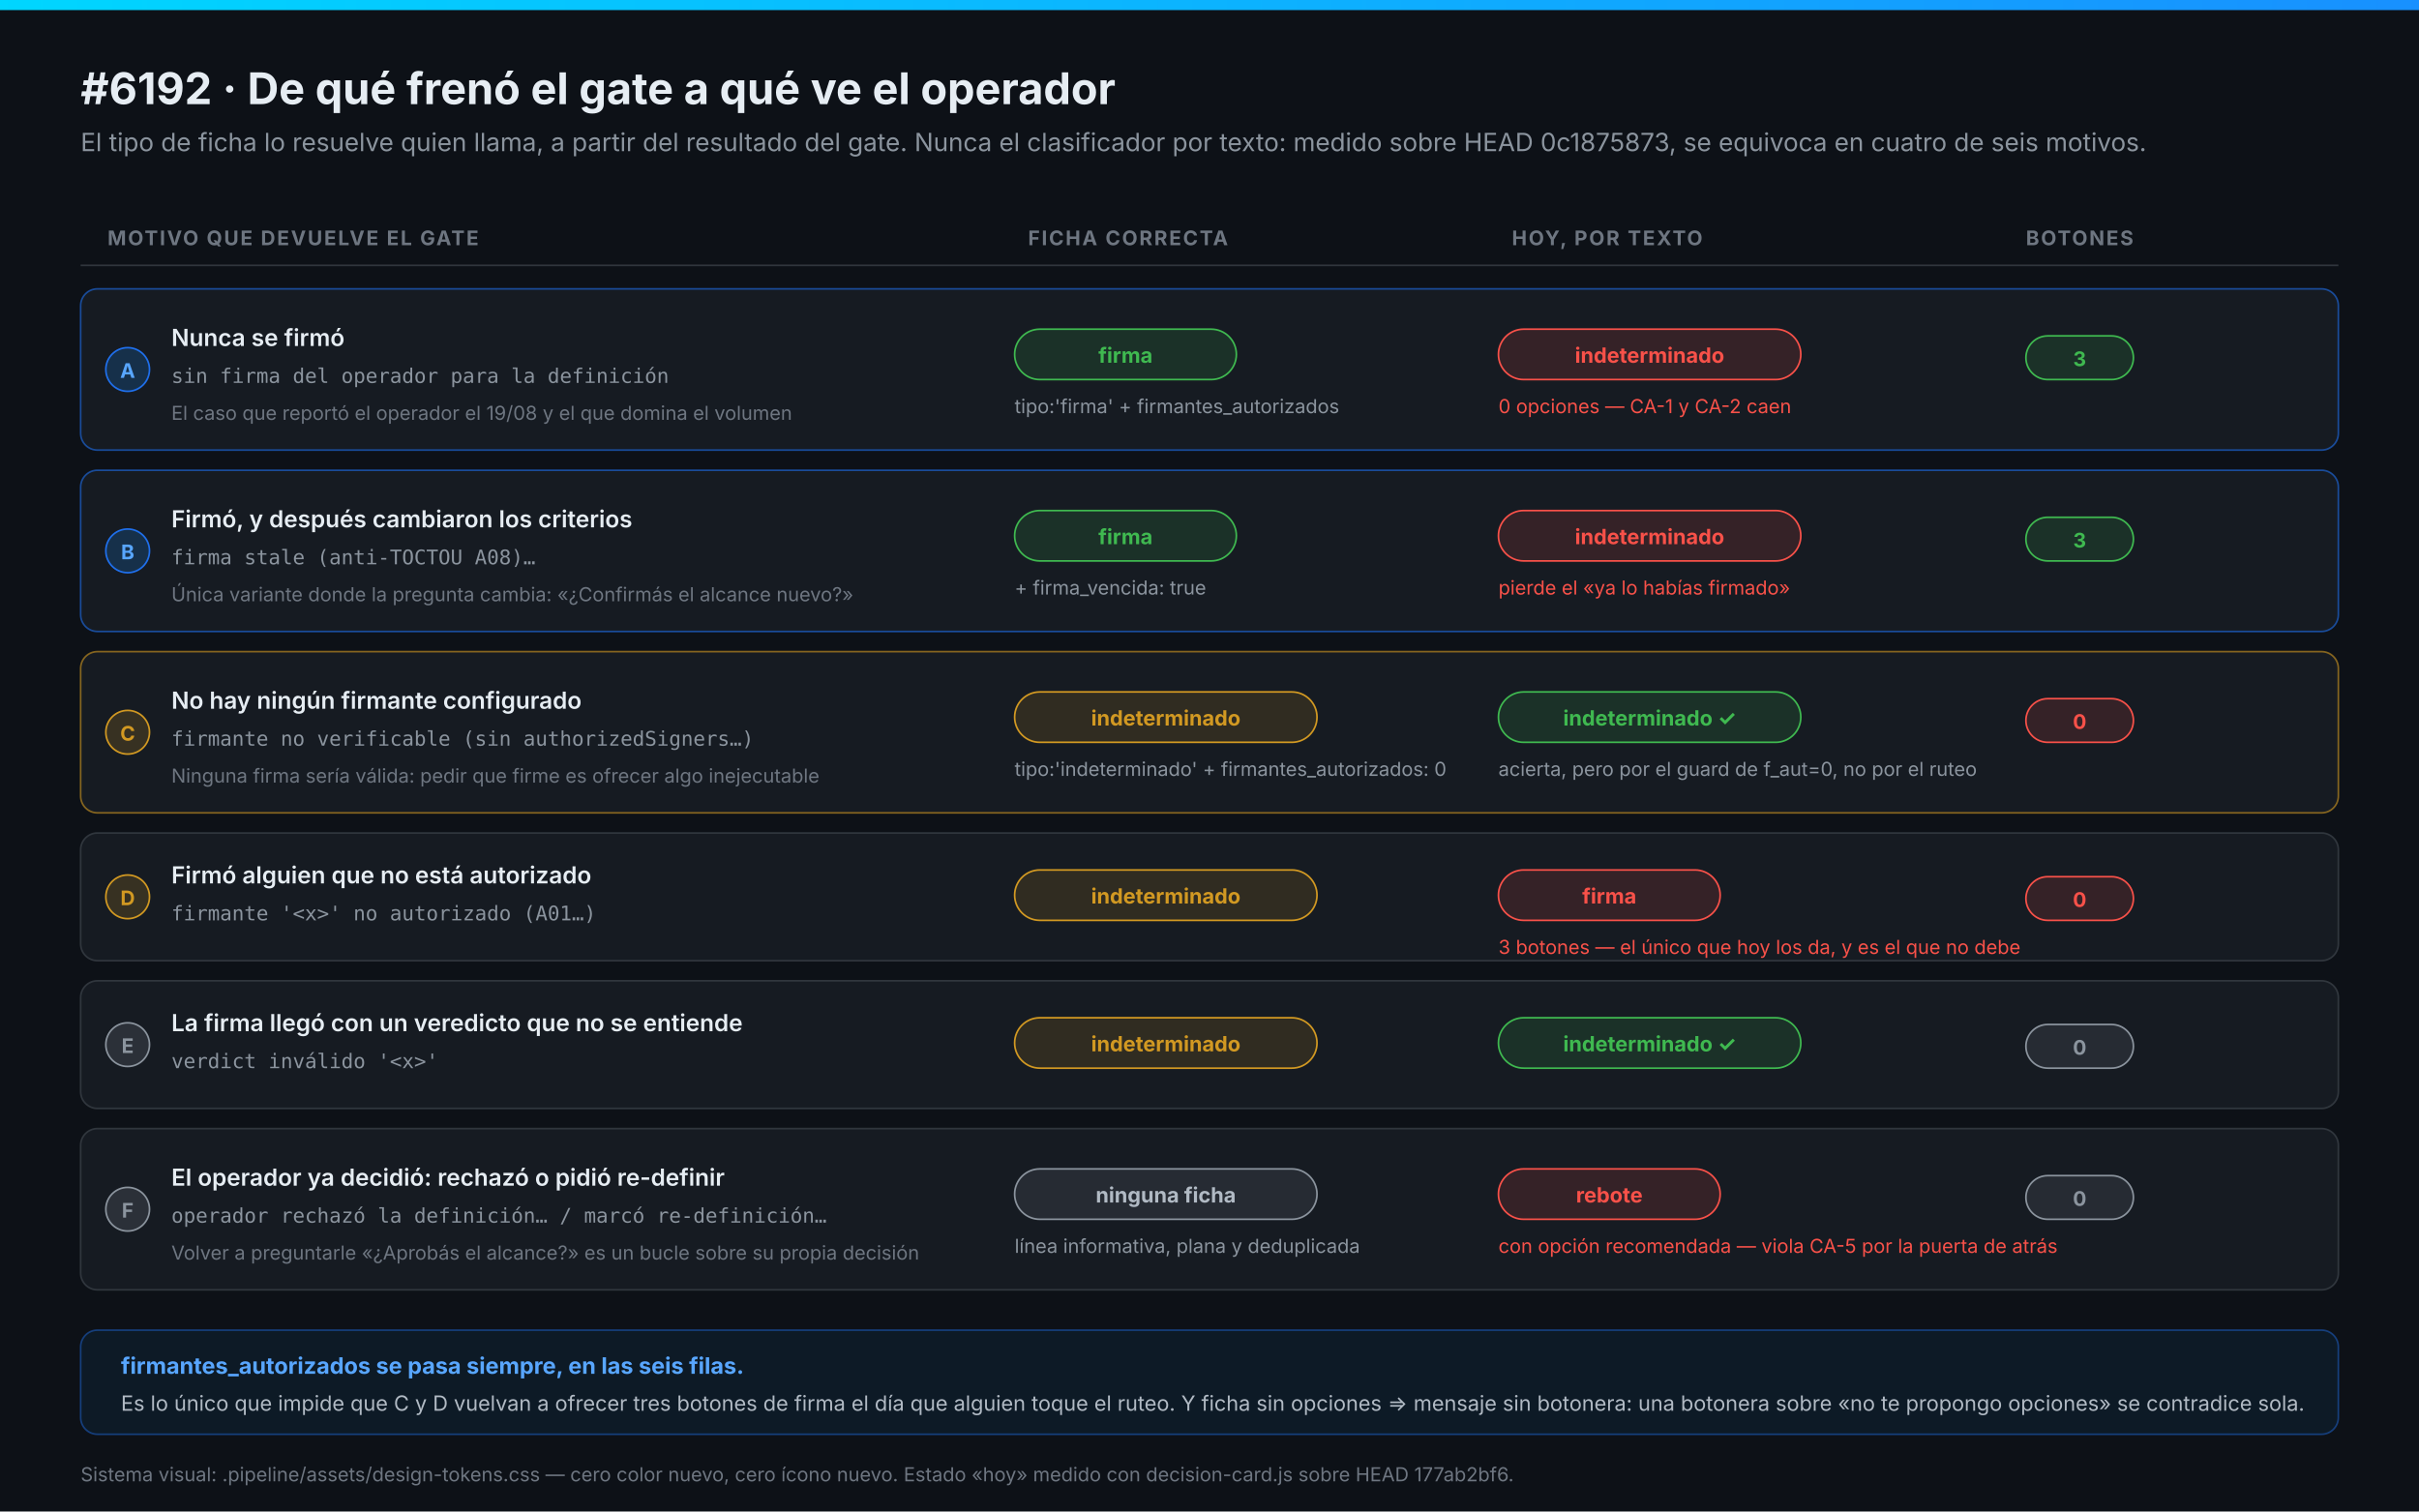
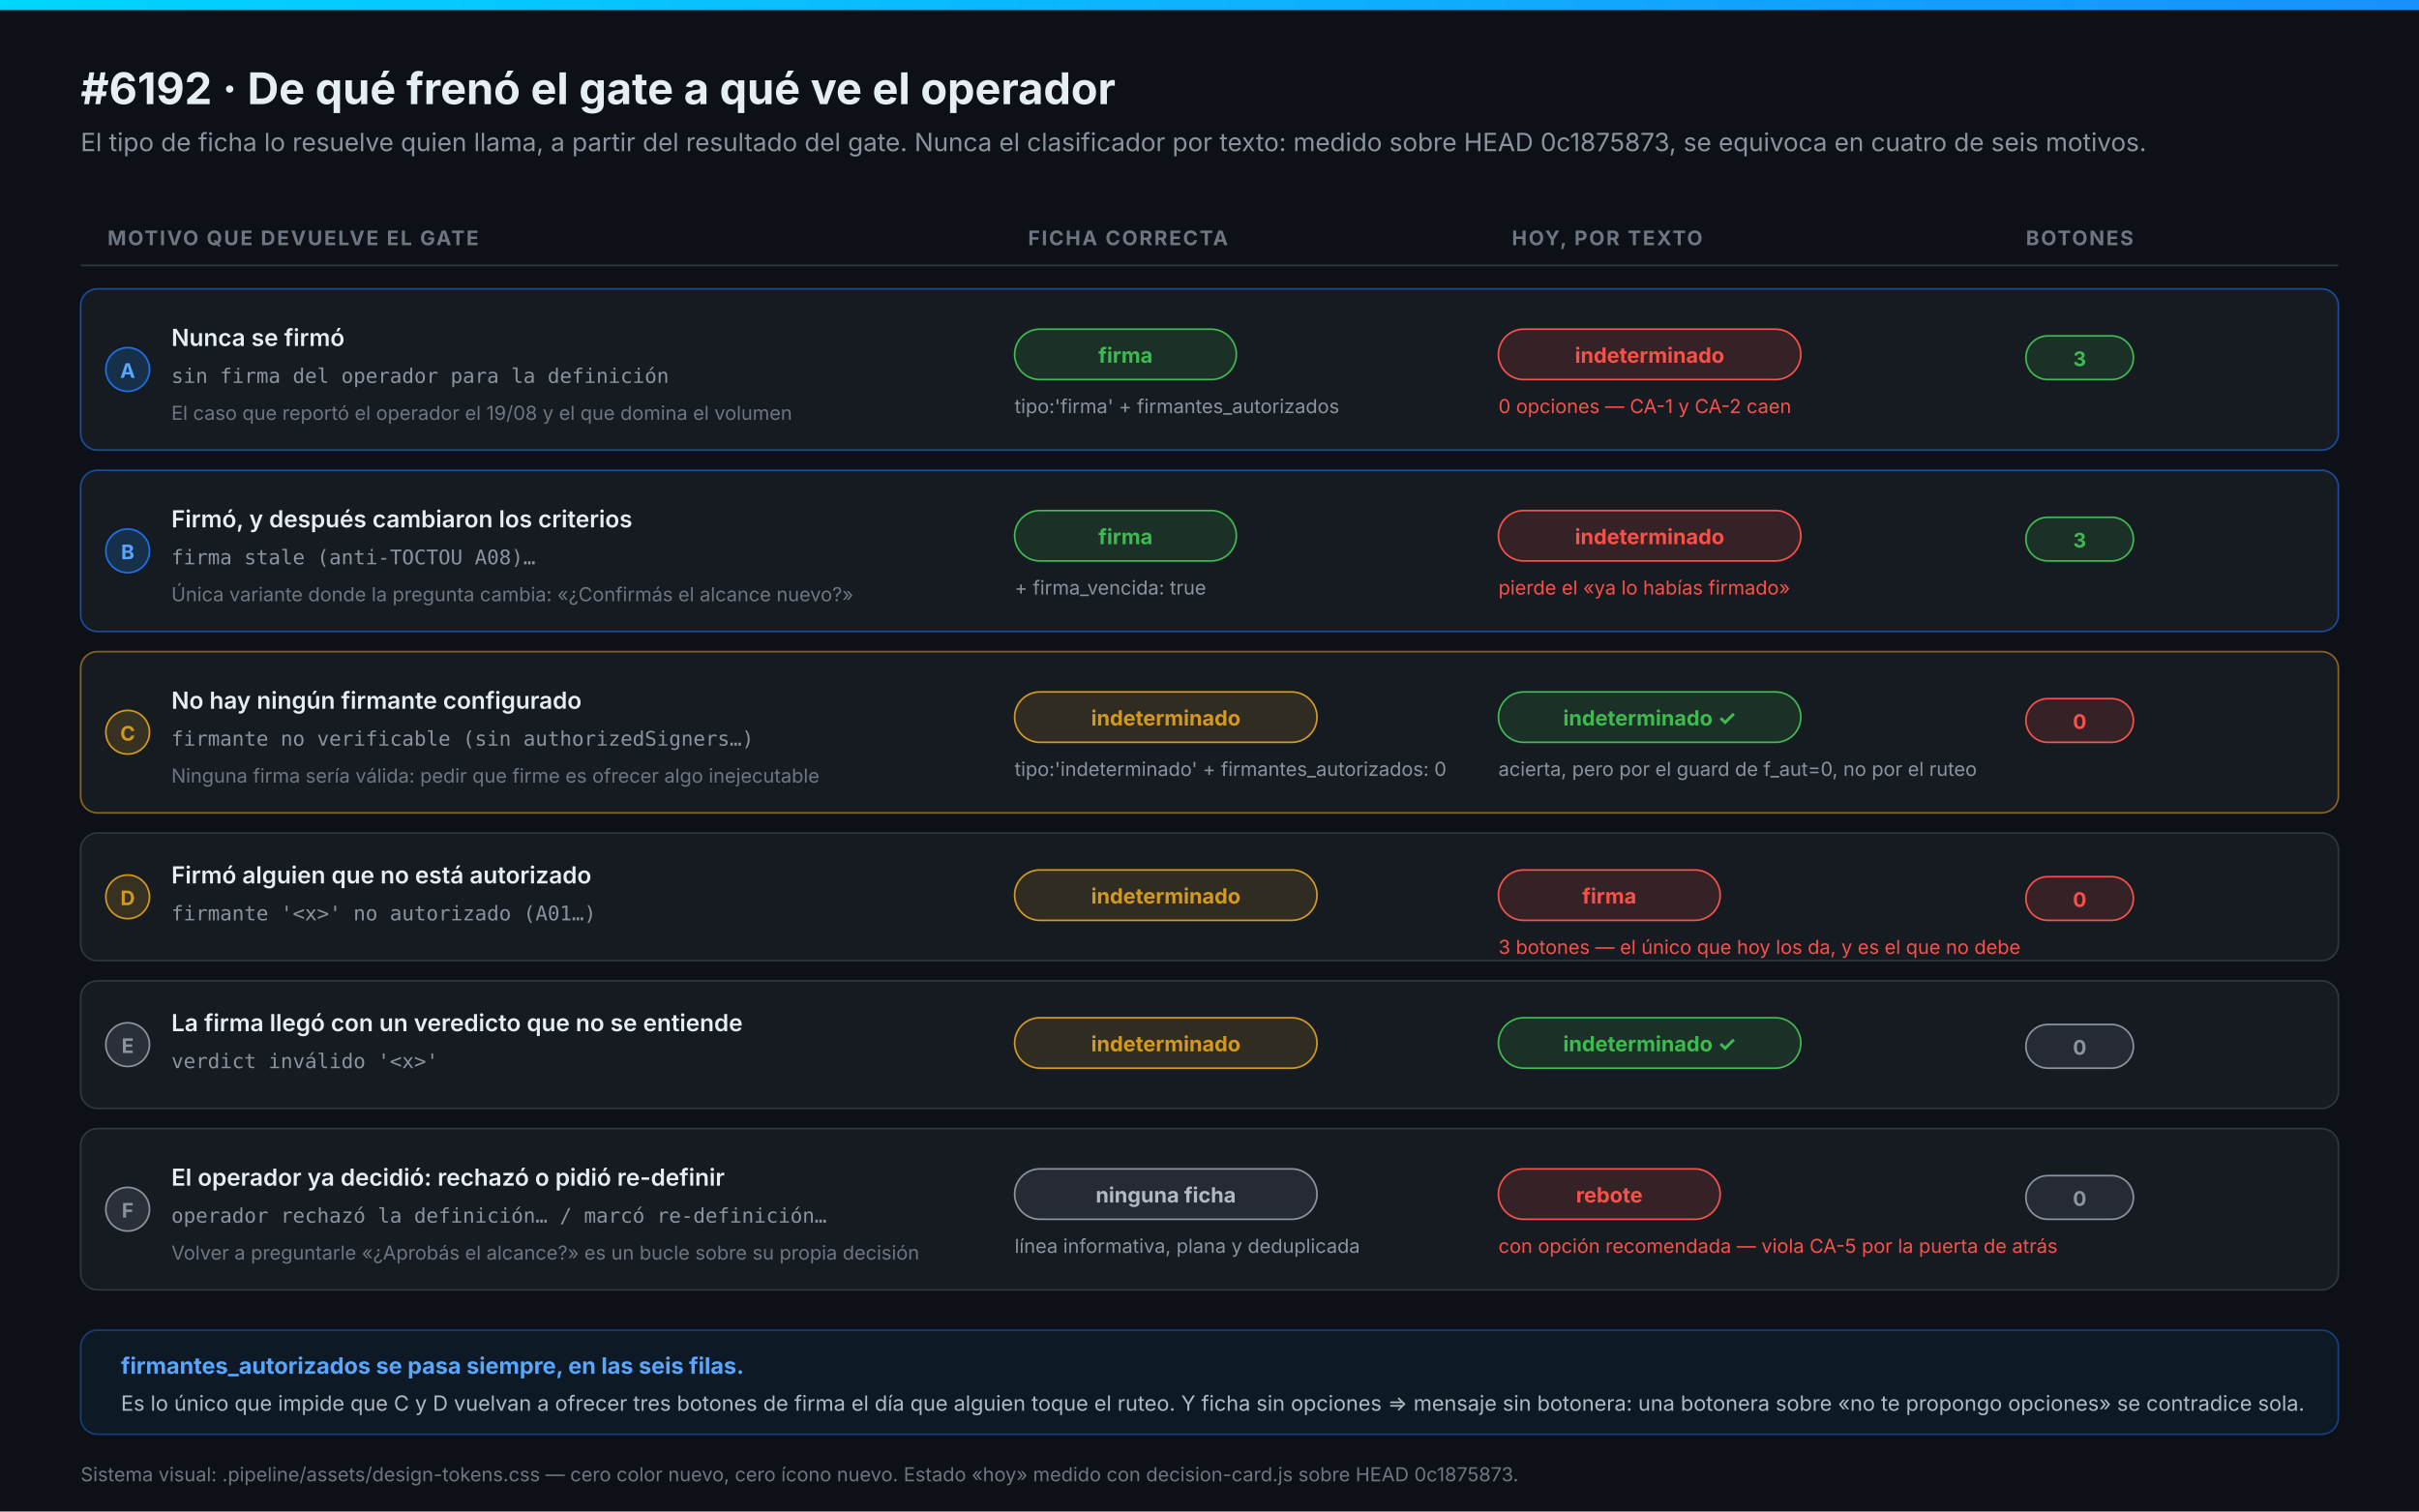
<svg xmlns="http://www.w3.org/2000/svg" width="1440" height="900" viewBox="0 0 1440 900" font-family="Segoe UI, Inter, Helvetica Neue, Arial, sans-serif">
  <defs>
    <linearGradient id="marca2" x1="0" y1="0" x2="1" y2="0">
      <stop offset="0" stop-color="#00D6FF" />
      <stop offset="1" stop-color="#1890FF" />
    </linearGradient>
  </defs>
  <rect width="1440" height="900" fill="#0D1117" />
  <rect x="0" y="0" width="1440" height="6" fill="url(#marca2)" />
  <text x="48" y="62" fill="#E6EDF3" font-size="26" font-weight="700">#6192 · De qué frenó el gate a qué ve el operador</text>
  <text x="48" y="90" fill="#8B949E" font-size="15">El tipo de ficha lo resuelve quien llama, a partir del resultado del gate. Nunca el clasificador por texto: medido sobre HEAD 0c1875873, se equivoca en cuatro de seis motivos.</text>
  <text x="64" y="146" fill="#6E7681" font-size="12" font-weight="700" letter-spacing="1">MOTIVO QUE DEVUELVE EL GATE</text>
  <text x="612" y="146" fill="#6E7681" font-size="12" font-weight="700" letter-spacing="1">FICHA CORRECTA</text>
  <text x="900" y="146" fill="#6E7681" font-size="12" font-weight="700" letter-spacing="1">HOY, POR TEXTO</text>
  <text x="1206" y="146" fill="#6E7681" font-size="12" font-weight="700" letter-spacing="1">BOTONES</text>
  <line x1="48" y1="158" x2="1392" y2="158" stroke="#30363D" />
  <g>
    <rect x="48" y="172" width="1344" height="96" rx="10" fill="#161B22" stroke="#1F6FEB" stroke-opacity="0.6" />
    <circle cx="76" cy="220" r="13" fill="rgba(24,144,255,0.18)" stroke="#1F6FEB" />
    <text x="76" y="225" text-anchor="middle" fill="#58A6FF" font-size="12" font-weight="700">A</text>
    <text x="102" y="206" fill="#E6EDF3" font-size="14" font-weight="600">Nunca se firmó</text>
    <text x="102" y="228" fill="#8B949E" font-size="12" font-family="Consolas, monospace">sin firma del operador para la definición</text>
    <text x="102" y="250" fill="#6E7681" font-size="11.5">El caso que reportó el operador el 19/08 y el que domina el volumen</text>
    <rect x="604" y="196" width="132" height="30" rx="15" fill="rgba(63,185,80,0.14)" stroke="#3FB950" />
    <text x="670" y="216" text-anchor="middle" fill="#3FB950" font-size="12.5" font-weight="700">firma</text>
    <text x="604" y="246" fill="#8B949E" font-size="11.5">tipo:'firma' + firmantes_autorizados</text>
    <rect x="892" y="196" width="180" height="30" rx="15" fill="rgba(248,81,73,0.14)" stroke="#F85149" />
    <text x="982" y="216" text-anchor="middle" fill="#F85149" font-size="12.5" font-weight="700">indeterminado</text>
    <text x="892" y="246" fill="#F85149" font-size="11.5">0 opciones — CA-1 y CA-2 caen</text>
    <rect x="1206" y="200" width="64" height="26" rx="13" fill="rgba(63,185,80,0.14)" stroke="#3FB950" />
    <text x="1238" y="218" text-anchor="middle" fill="#3FB950" font-size="12" font-weight="700">3</text>
  </g>
  <g>
    <rect x="48" y="280" width="1344" height="96" rx="10" fill="#161B22" stroke="#1F6FEB" stroke-opacity="0.6" />
    <circle cx="76" cy="328" r="13" fill="rgba(24,144,255,0.18)" stroke="#1F6FEB" />
    <text x="76" y="333" text-anchor="middle" fill="#58A6FF" font-size="12" font-weight="700">B</text>
    <text x="102" y="314" fill="#E6EDF3" font-size="14" font-weight="600">Firmó, y después cambiaron los criterios</text>
    <text x="102" y="336" fill="#8B949E" font-size="12" font-family="Consolas, monospace">firma stale (anti-TOCTOU A08)…</text>
    <text x="102" y="358" fill="#6E7681" font-size="11.5">Única variante donde la pregunta cambia: «¿Confirmás el alcance nuevo?»</text>
    <rect x="604" y="304" width="132" height="30" rx="15" fill="rgba(63,185,80,0.14)" stroke="#3FB950" />
    <text x="670" y="324" text-anchor="middle" fill="#3FB950" font-size="12.5" font-weight="700">firma</text>
    <text x="604" y="354" fill="#8B949E" font-size="11.5">+ firma_vencida: true</text>
    <rect x="892" y="304" width="180" height="30" rx="15" fill="rgba(248,81,73,0.14)" stroke="#F85149" />
    <text x="982" y="324" text-anchor="middle" fill="#F85149" font-size="12.5" font-weight="700">indeterminado</text>
    <text x="892" y="354" fill="#F85149" font-size="11.5">pierde el «ya lo habías firmado»</text>
    <rect x="1206" y="308" width="64" height="26" rx="13" fill="rgba(63,185,80,0.14)" stroke="#3FB950" />
    <text x="1238" y="326" text-anchor="middle" fill="#3FB950" font-size="12" font-weight="700">3</text>
  </g>
  <g>
    <rect x="48" y="388" width="1344" height="96" rx="10" fill="#161B22" stroke="#D29922" stroke-opacity="0.6" />
    <circle cx="76" cy="436" r="13" fill="rgba(210,153,34,0.18)" stroke="#D29922" />
    <text x="76" y="441" text-anchor="middle" fill="#D29922" font-size="12" font-weight="700">C</text>
    <text x="102" y="422" fill="#E6EDF3" font-size="14" font-weight="600">No hay ningún firmante configurado</text>
    <text x="102" y="444" fill="#8B949E" font-size="12" font-family="Consolas, monospace">firmante no verificable (sin authorizedSigners…)</text>
    <text x="102" y="466" fill="#6E7681" font-size="11.5">Ninguna firma sería válida: pedir que firme es ofrecer algo inejecutable</text>
    <rect x="604" y="412" width="180" height="30" rx="15" fill="rgba(210,153,34,0.14)" stroke="#D29922" />
    <text x="694" y="432" text-anchor="middle" fill="#D29922" font-size="12.5" font-weight="700">indeterminado</text>
    <text x="604" y="462" fill="#8B949E" font-size="11.5">tipo:'indeterminado' + firmantes_autorizados: 0</text>
    <rect x="892" y="412" width="180" height="30" rx="15" fill="rgba(63,185,80,0.14)" stroke="#3FB950" />
    <text x="982" y="432" text-anchor="middle" fill="#3FB950" font-size="12.5" font-weight="700">indeterminado ✓</text>
    <text x="892" y="462" fill="#8B949E" font-size="11.5">acierta, pero por el guard de f_aut=0, no por el ruteo</text>
    <rect x="1206" y="416" width="64" height="26" rx="13" fill="rgba(248,81,73,0.14)" stroke="#F85149" />
    <text x="1238" y="434" text-anchor="middle" fill="#F85149" font-size="12" font-weight="700">0</text>
  </g>
  <g>
    <rect x="48" y="496" width="1344" height="76" rx="10" fill="#161B22" stroke="#30363D" />
    <circle cx="76" cy="534" r="13" fill="rgba(210,153,34,0.18)" stroke="#D29922" />
    <text x="76" y="539" text-anchor="middle" fill="#D29922" font-size="12" font-weight="700">D</text>
    <text x="102" y="526" fill="#E6EDF3" font-size="14" font-weight="600">Firmó alguien que no está autorizado</text>
    <text x="102" y="548" fill="#8B949E" font-size="12" font-family="Consolas, monospace">firmante '&lt;x&gt;' no autorizado (A01…)</text>
    <rect x="604" y="518" width="180" height="30" rx="15" fill="rgba(210,153,34,0.14)" stroke="#D29922" />
    <text x="694" y="538" text-anchor="middle" fill="#D29922" font-size="12.5" font-weight="700">indeterminado</text>
    <rect x="892" y="518" width="132" height="30" rx="15" fill="rgba(248,81,73,0.14)" stroke="#F85149" />
    <text x="958" y="538" text-anchor="middle" fill="#F85149" font-size="12.5" font-weight="700">firma</text>
    <text x="892" y="568" fill="#F85149" font-size="11.5">3 botones — el único que hoy los da, y es el que no debe</text>
    <rect x="1206" y="522" width="64" height="26" rx="13" fill="rgba(248,81,73,0.14)" stroke="#F85149" />
    <text x="1238" y="540" text-anchor="middle" fill="#F85149" font-size="12" font-weight="700">0</text>
  </g>
  <g>
    <rect x="48" y="584" width="1344" height="76" rx="10" fill="#161B22" stroke="#30363D" />
    <circle cx="76" cy="622" r="13" fill="rgba(139,148,158,0.18)" stroke="#8B949E" />
    <text x="76" y="627" text-anchor="middle" fill="#8B949E" font-size="12" font-weight="700">E</text>
    <text x="102" y="614" fill="#E6EDF3" font-size="14" font-weight="600">La firma llegó con un veredicto que no se entiende</text>
    <text x="102" y="636" fill="#8B949E" font-size="12" font-family="Consolas, monospace">verdict inválido '&lt;x&gt;'</text>
    <rect x="604" y="606" width="180" height="30" rx="15" fill="rgba(210,153,34,0.14)" stroke="#D29922" />
    <text x="694" y="626" text-anchor="middle" fill="#D29922" font-size="12.5" font-weight="700">indeterminado</text>
    <rect x="892" y="606" width="180" height="30" rx="15" fill="rgba(63,185,80,0.14)" stroke="#3FB950" />
    <text x="982" y="626" text-anchor="middle" fill="#3FB950" font-size="12.5" font-weight="700">indeterminado ✓</text>
    <rect x="1206" y="610" width="64" height="26" rx="13" fill="rgba(139,148,158,0.14)" stroke="#8B949E" />
    <text x="1238" y="628" text-anchor="middle" fill="#8B949E" font-size="12" font-weight="700">0</text>
  </g>
  <g>
    <rect x="48" y="672" width="1344" height="96" rx="10" fill="#161B22" stroke="#30363D" />
    <circle cx="76" cy="720" r="13" fill="rgba(139,148,158,0.18)" stroke="#8B949E" />
    <text x="76" y="725" text-anchor="middle" fill="#8B949E" font-size="12" font-weight="700">F</text>
    <text x="102" y="706" fill="#E6EDF3" font-size="14" font-weight="600">El operador ya decidió: rechazó o pidió re-definir</text>
    <text x="102" y="728" fill="#8B949E" font-size="12" font-family="Consolas, monospace">operador rechazó la definición… / marcó re-definición…</text>
    <text x="102" y="750" fill="#6E7681" font-size="11.5">Volver a preguntarle «¿Aprobás el alcance?» es un bucle sobre su propia decisión</text>
    <rect x="604" y="696" width="180" height="30" rx="15" fill="rgba(139,148,158,0.14)" stroke="#8B949E" />
    <text x="694" y="716" text-anchor="middle" fill="#B1BAC4" font-size="12.5" font-weight="700">ninguna ficha</text>
    <text x="604" y="746" fill="#8B949E" font-size="11.5">línea informativa, plana y deduplicada</text>
    <rect x="892" y="696" width="132" height="30" rx="15" fill="rgba(248,81,73,0.14)" stroke="#F85149" />
    <text x="958" y="716" text-anchor="middle" fill="#F85149" font-size="12.5" font-weight="700">rebote</text>
    <text x="892" y="746" fill="#F85149" font-size="11.5">con opción recomendada — viola CA-5 por la puerta de atrás</text>
    <rect x="1206" y="700" width="64" height="26" rx="13" fill="rgba(139,148,158,0.14)" stroke="#8B949E" />
    <text x="1238" y="718" text-anchor="middle" fill="#8B949E" font-size="12" font-weight="700">0</text>
  </g>
  <rect x="48" y="792" width="1344" height="62" rx="10" fill="rgba(24,144,255,0.07)" stroke="#1F6FEB" stroke-opacity="0.45" />
  <text x="72" y="818" fill="#58A6FF" font-size="13.5" font-weight="700">firmantes_autorizados se pasa siempre, en las seis filas.</text>
  <text x="72" y="840" fill="#B1BAC4" font-size="12.5">Es lo único que impide que C y D vuelvan a ofrecer tres botones de firma el día que alguien toque el ruteo. Y ficha sin opciones ⇒ mensaje sin botonera: una botonera sobre «no te propongo opciones» se contradice sola.</text>
-   <text x="48" y="882" fill="#6E7681" font-size="11.5">Sistema visual: .pipeline/assets/design-tokens.css — cero color nuevo, cero ícono nuevo. Estado «hoy» medido con decision-card.js sobre HEAD 177ab2bf6.</text>
+   <text x="48" y="882" fill="#6E7681" font-size="11.5">Sistema visual: .pipeline/assets/design-tokens.css — cero color nuevo, cero ícono nuevo. Estado «hoy» medido con decision-card.js sobre HEAD 0c1875873.</text>
</svg>
